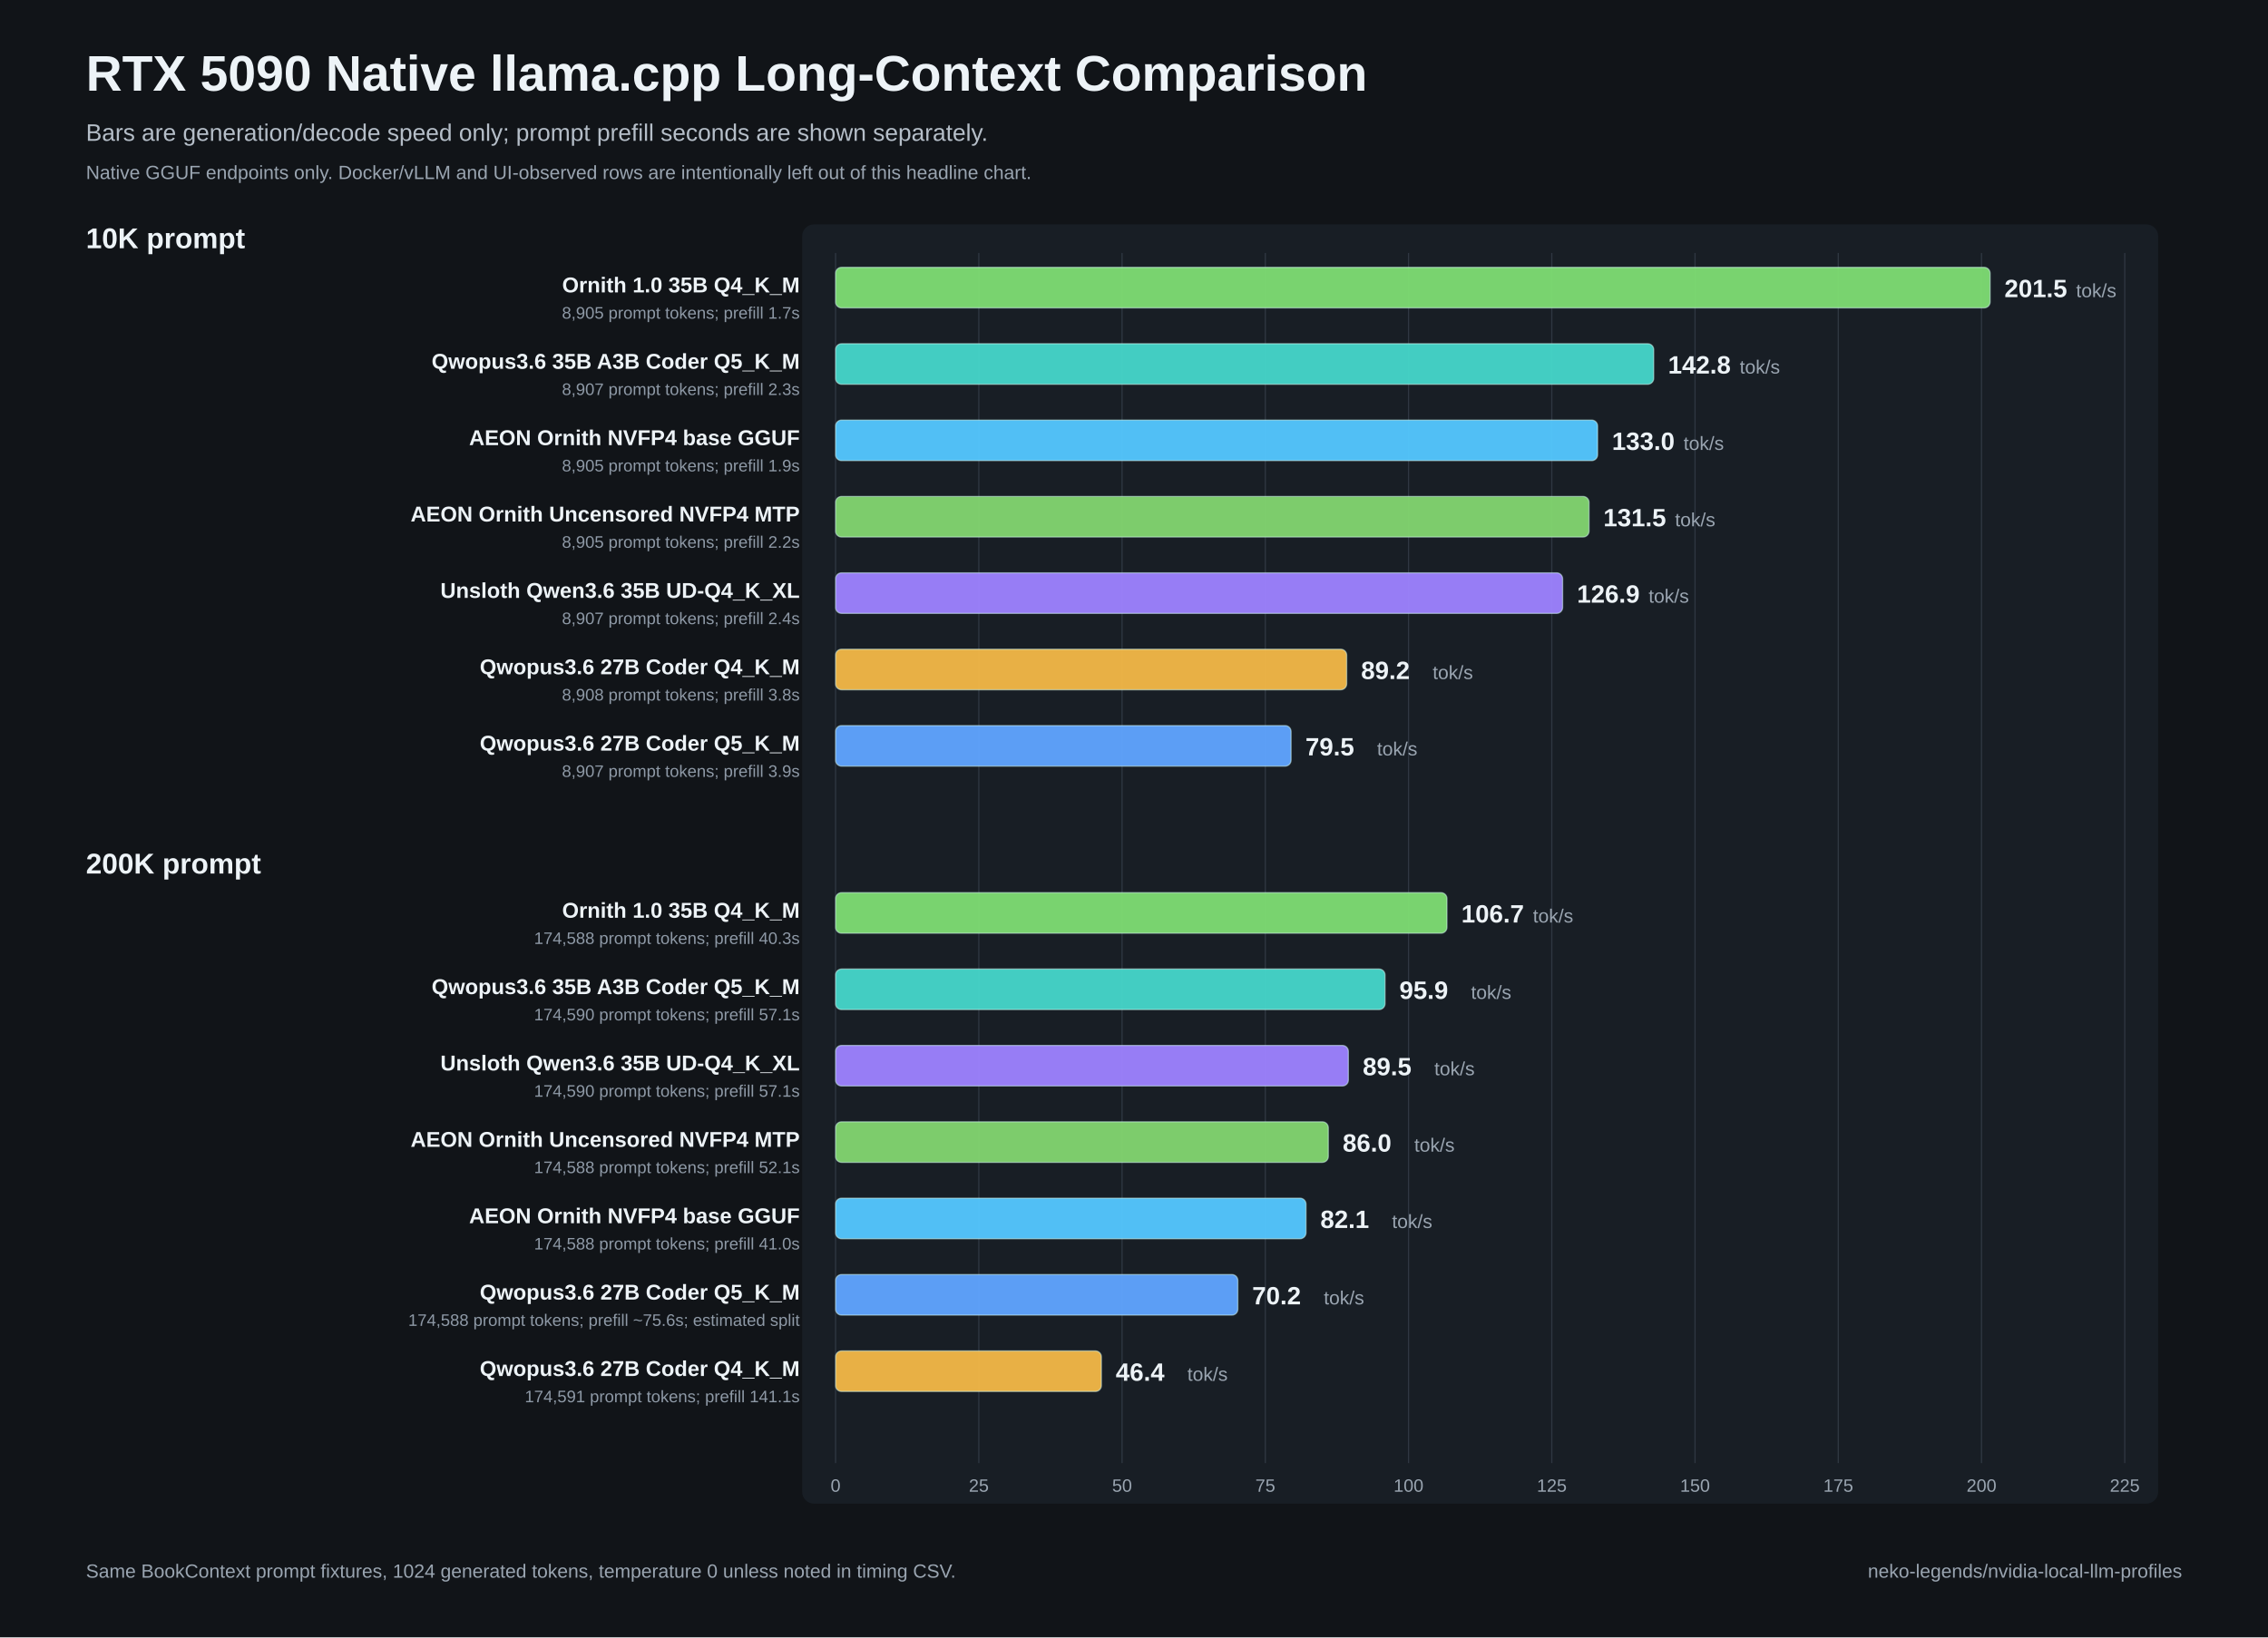
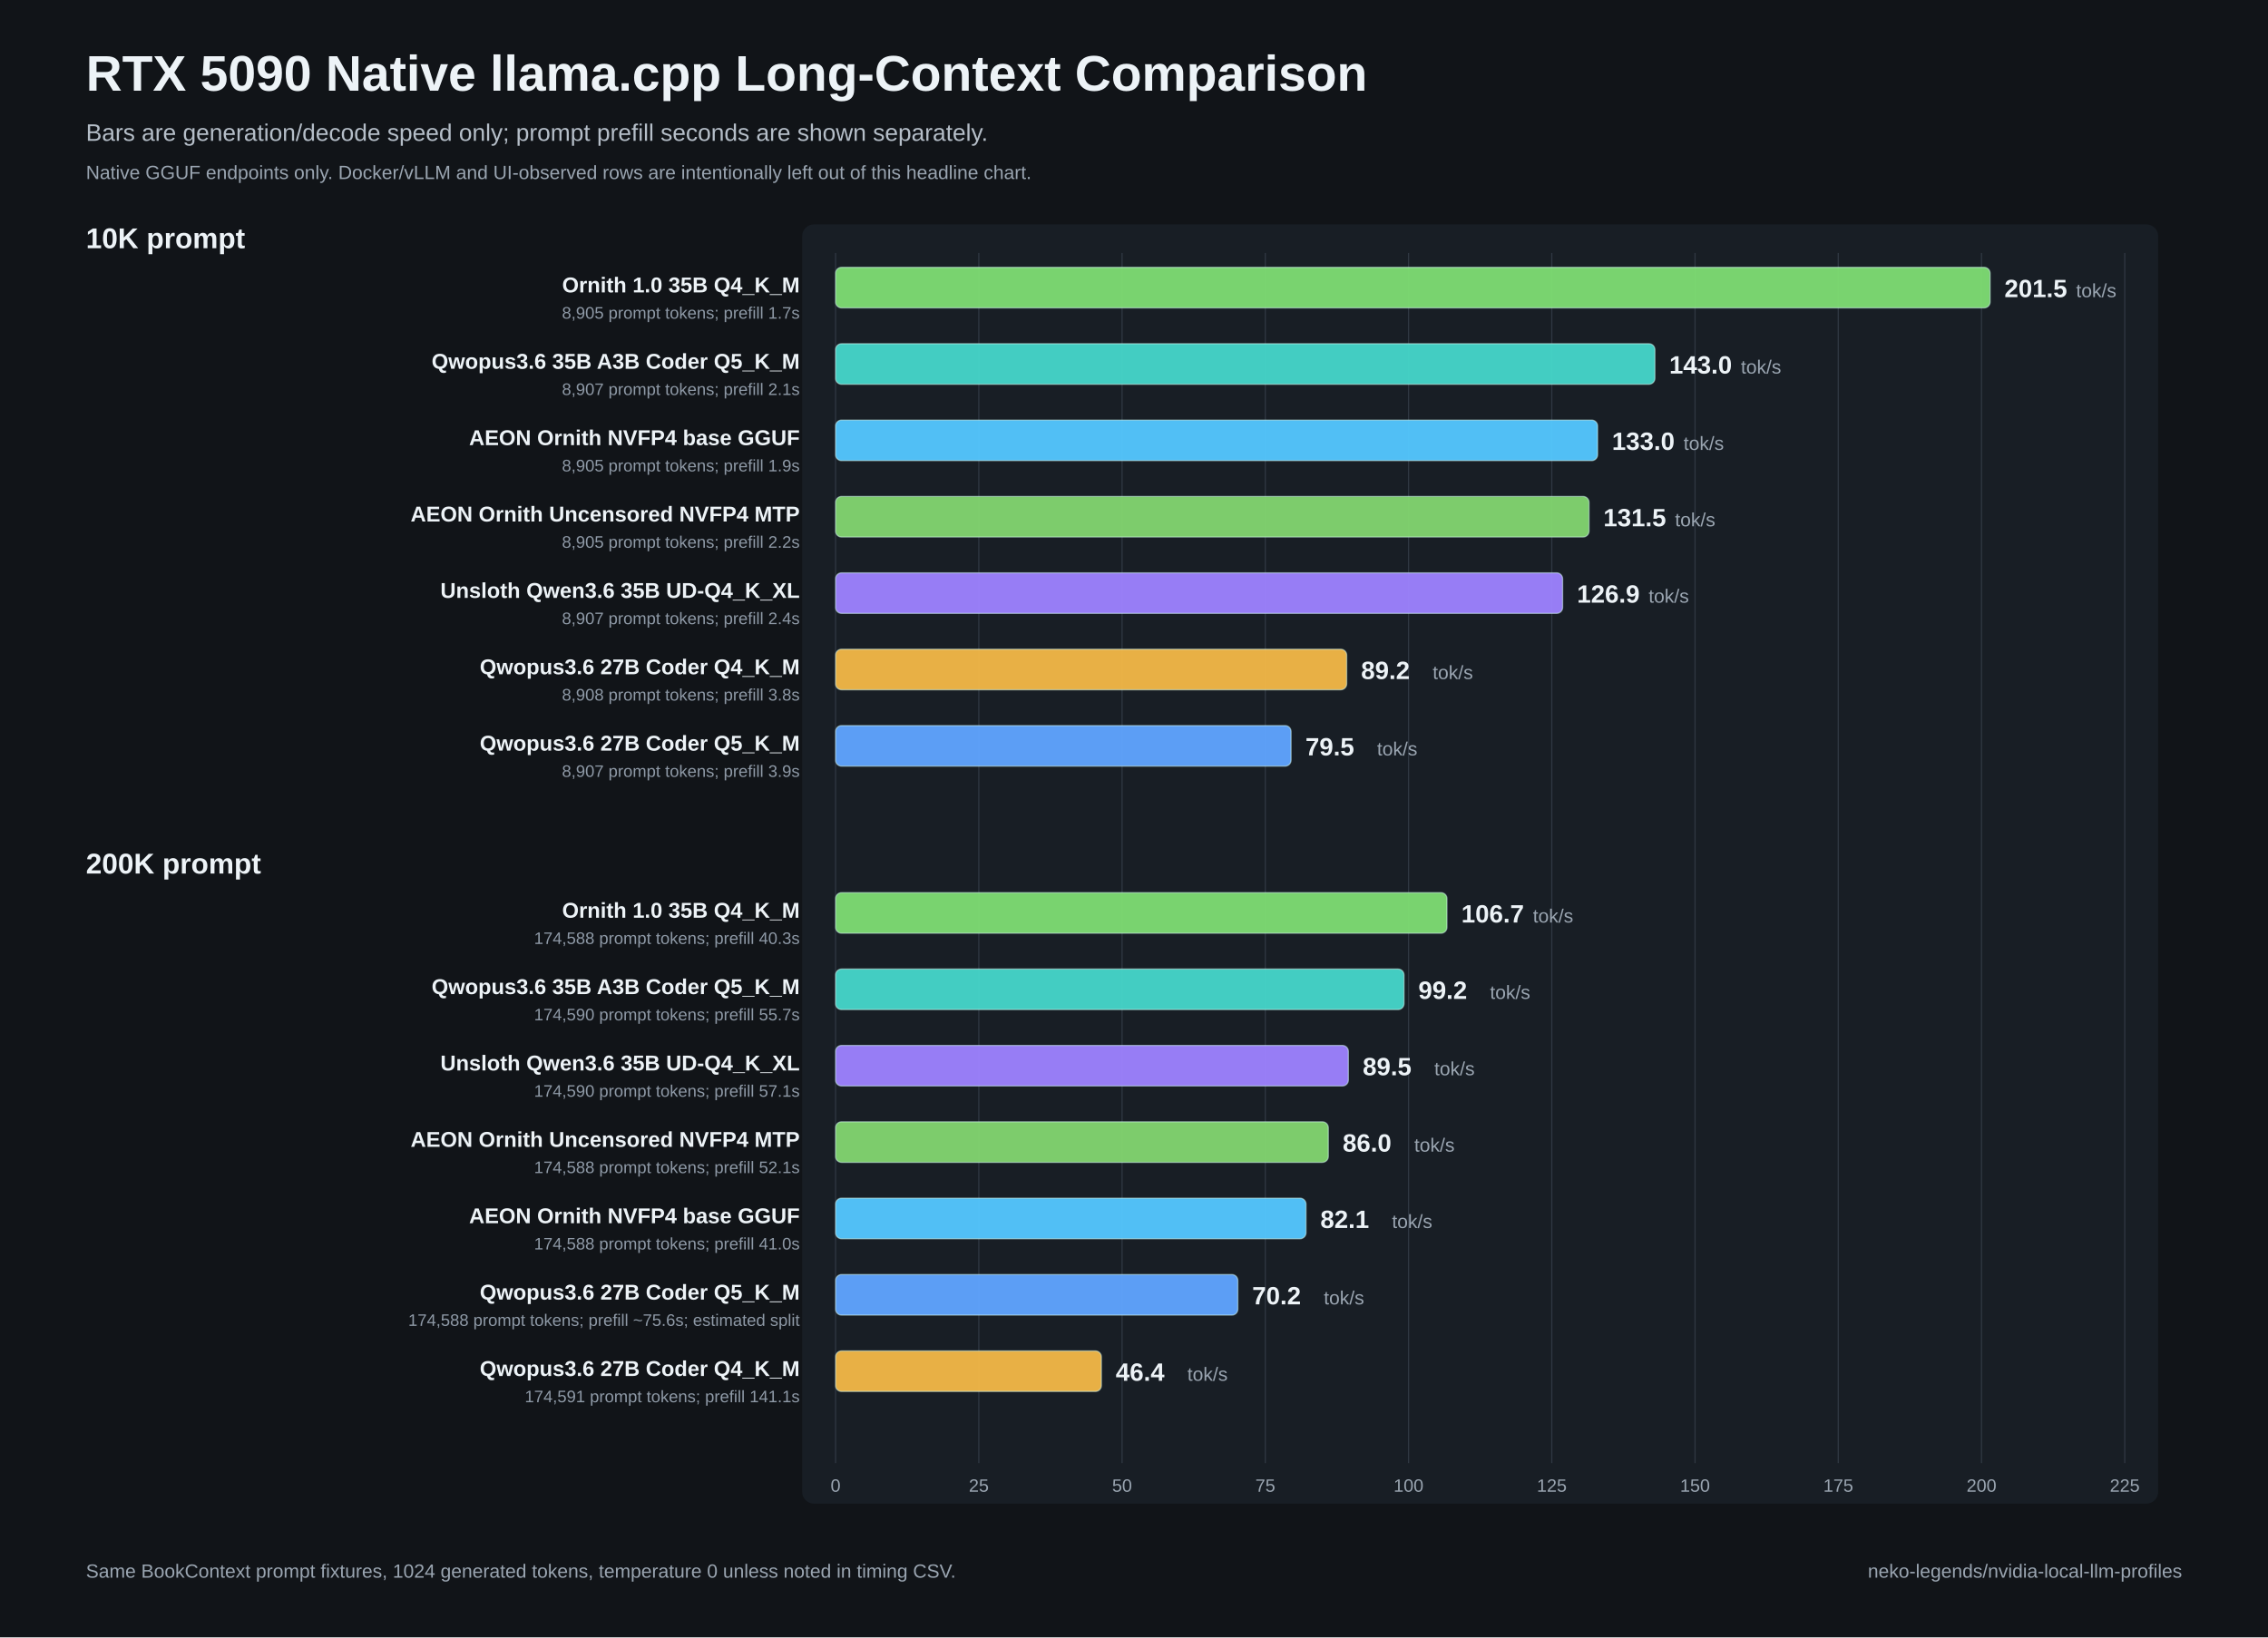
<svg xmlns="http://www.w3.org/2000/svg" width="1900" height="1372" viewBox="0 0 1900 1372">
  <style>
text{font-family:Segoe UI,Arial,sans-serif;letter-spacing:0}
.title{fill:#edf3f7;font-size:42px;font-weight:750}
.subtitle{fill:#b5bec8;font-size:20px}
.group{fill:#edf3f7;font-size:24px;font-weight:750}
.label{fill:#edf3f7;font-size:18px;font-weight:700}
.detail{fill:#8e99a6;font-size:14px}
.value{fill:#edf3f7;font-size:21px;font-weight:750}
.small{fill:#9aa5b1;font-size:16px}
.axis{fill:#9aa5b1;font-size:15px}
</style>
  <rect width="1900" height="1372" fill="#111418" />
  <rect x="672" y="188" width="1136" height="1072" rx="10" fill="#181e25" />
  <text x="72.0" y="76.0" class="title">RTX 5090 Native llama.cpp Long-Context Comparison</text>
  <text x="72.0" y="118.0" class="subtitle">Bars are generation/decode speed only; prompt prefill seconds are shown separately.</text>
  <text x="72.0" y="150.0" class="small">Native GGUF endpoints only. Docker/vLLM and UI-observed rows are intentionally left out of this headline chart.</text>
  <line x1="700.0" y1="212" x2="700.0" y2="1226" stroke="#2f3742" stroke-width="1" />
  <text x="700.0" y="1250.0" class="axis" text-anchor="middle">0</text>
  <line x1="820.0" y1="212" x2="820.0" y2="1226" stroke="#2f3742" stroke-width="1" />
  <text x="820.0" y="1250.0" class="axis" text-anchor="middle">25</text>
  <line x1="940.0" y1="212" x2="940.0" y2="1226" stroke="#2f3742" stroke-width="1" />
  <text x="940.0" y="1250.0" class="axis" text-anchor="middle">50</text>
  <line x1="1060.0" y1="212" x2="1060.0" y2="1226" stroke="#2f3742" stroke-width="1" />
  <text x="1060.0" y="1250.0" class="axis" text-anchor="middle">75</text>
  <line x1="1180.0" y1="212" x2="1180.0" y2="1226" stroke="#2f3742" stroke-width="1" />
  <text x="1180.0" y="1250.0" class="axis" text-anchor="middle">100</text>
  <line x1="1300.0" y1="212" x2="1300.0" y2="1226" stroke="#2f3742" stroke-width="1" />
  <text x="1300.0" y="1250.0" class="axis" text-anchor="middle">125</text>
  <line x1="1420.0" y1="212" x2="1420.0" y2="1226" stroke="#2f3742" stroke-width="1" />
  <text x="1420.0" y="1250.0" class="axis" text-anchor="middle">150</text>
  <line x1="1540.0" y1="212" x2="1540.0" y2="1226" stroke="#2f3742" stroke-width="1" />
  <text x="1540.0" y="1250.0" class="axis" text-anchor="middle">175</text>
  <line x1="1660.0" y1="212" x2="1660.0" y2="1226" stroke="#2f3742" stroke-width="1" />
  <text x="1660.0" y="1250.0" class="axis" text-anchor="middle">200</text>
  <line x1="1780.0" y1="212" x2="1780.0" y2="1226" stroke="#2f3742" stroke-width="1" />
  <text x="1780.0" y="1250.0" class="axis" text-anchor="middle">225</text>
  <text x="72.0" y="208.0" class="group">10K prompt</text>
  <text x="670.0" y="245.0" class="label" text-anchor="end">Ornith 1.0 35B Q4_K_M</text>
  <text x="670.0" y="267.0" class="detail" text-anchor="end">8,905 prompt tokens; prefill 1.7s</text>
  <rect x="700" y="224" width="967.2" height="34" rx="5" fill="#7edc72" opacity="0.95" />
  <rect x="700" y="224" width="967.2" height="34" rx="5" fill="none" stroke="#d9fff8" stroke-opacity="0.50" />
  <text x="1679.2" y="249.0" class="value">201.5</text>
  <text x="1739.2" y="249.0" class="small">tok/s</text>
  <text x="670.0" y="309.0" class="label" text-anchor="end">Qwopus3.6 35B A3B Coder Q5_K_M</text>
-   <text x="670.0" y="331.0" class="detail" text-anchor="end">8,907 prompt tokens; prefill 2.3s</text>
-   <rect x="700" y="288" width="685.4" height="34" rx="5" fill="#45d6c9" opacity="0.95" />
-   <rect x="700" y="288" width="685.4" height="34" rx="5" fill="none" stroke="#d9fff8" stroke-opacity="0.50" />
-   <text x="1397.4" y="313.0" class="value">142.8</text>
-   <text x="1457.4" y="313.0" class="small">tok/s</text>
+   <text x="670.0" y="331.0" class="detail" text-anchor="end">8,907 prompt tokens; prefill 2.1s</text>
+   <rect x="700" y="288" width="686.4" height="34" rx="5" fill="#45d6c9" opacity="0.95" />
+   <rect x="700" y="288" width="686.4" height="34" rx="5" fill="none" stroke="#d9fff8" stroke-opacity="0.50" />
+   <text x="1398.4" y="313.0" class="value">143.0</text>
+   <text x="1458.4" y="313.0" class="small">tok/s</text>
  <text x="670.0" y="373.0" class="label" text-anchor="end">AEON Ornith NVFP4 base GGUF</text>
  <text x="670.0" y="395.0" class="detail" text-anchor="end">8,905 prompt tokens; prefill 1.9s</text>
  <rect x="700" y="352" width="638.4" height="34" rx="5" fill="#54c7ff" opacity="0.95" />
  <rect x="700" y="352" width="638.4" height="34" rx="5" fill="none" stroke="#d9fff8" stroke-opacity="0.50" />
  <text x="1350.4" y="377.0" class="value">133.0</text>
  <text x="1410.4" y="377.0" class="small">tok/s</text>
  <text x="670.0" y="437.0" class="label" text-anchor="end">AEON Ornith Uncensored NVFP4 MTP</text>
  <text x="670.0" y="459.0" class="detail" text-anchor="end">8,905 prompt tokens; prefill 2.2s</text>
  <rect x="700" y="416" width="631.2" height="34" rx="5" fill="#82d56f" opacity="0.95" />
  <rect x="700" y="416" width="631.2" height="34" rx="5" fill="none" stroke="#d9fff8" stroke-opacity="0.50" />
  <text x="1343.2" y="441.0" class="value">131.5</text>
  <text x="1403.2" y="441.0" class="small">tok/s</text>
  <text x="670.0" y="501.0" class="label" text-anchor="end">Unsloth Qwen3.6 35B UD-Q4_K_XL</text>
  <text x="670.0" y="523.0" class="detail" text-anchor="end">8,907 prompt tokens; prefill 2.4s</text>
  <rect x="700" y="480" width="609.1" height="34" rx="5" fill="#9d82ff" opacity="0.95" />
  <rect x="700" y="480" width="609.1" height="34" rx="5" fill="none" stroke="#d9fff8" stroke-opacity="0.50" />
  <text x="1321.1" y="505.0" class="value">126.9</text>
  <text x="1381.1" y="505.0" class="small">tok/s</text>
  <text x="670.0" y="565.0" class="label" text-anchor="end">Qwopus3.6 27B Coder Q4_K_M</text>
  <text x="670.0" y="587.0" class="detail" text-anchor="end">8,908 prompt tokens; prefill 3.8s</text>
  <rect x="700" y="544" width="428.2" height="34" rx="5" fill="#f2b846" opacity="0.95" />
  <rect x="700" y="544" width="428.2" height="34" rx="5" fill="none" stroke="#d9fff8" stroke-opacity="0.50" />
  <text x="1140.2" y="569.0" class="value">89.2</text>
  <text x="1200.2" y="569.0" class="small">tok/s</text>
  <text x="670.0" y="629.0" class="label" text-anchor="end">Qwopus3.6 27B Coder Q5_K_M</text>
  <text x="670.0" y="651.0" class="detail" text-anchor="end">8,907 prompt tokens; prefill 3.9s</text>
  <rect x="700" y="608" width="381.6" height="34" rx="5" fill="#60a5ff" opacity="0.95" />
  <rect x="700" y="608" width="381.6" height="34" rx="5" fill="none" stroke="#d9fff8" stroke-opacity="0.50" />
  <text x="1093.6" y="633.0" class="value">79.5</text>
  <text x="1153.6" y="633.0" class="small">tok/s</text>
  <text x="72.0" y="732.0" class="group">200K prompt</text>
  <text x="670.0" y="769.0" class="label" text-anchor="end">Ornith 1.0 35B Q4_K_M</text>
  <text x="670.0" y="791.0" class="detail" text-anchor="end">174,588 prompt tokens; prefill 40.3s</text>
  <rect x="700" y="748" width="512.2" height="34" rx="5" fill="#7edc72" opacity="0.95" />
  <rect x="700" y="748" width="512.2" height="34" rx="5" fill="none" stroke="#d9fff8" stroke-opacity="0.50" />
  <text x="1224.2" y="773.0" class="value">106.7</text>
  <text x="1284.2" y="773.0" class="small">tok/s</text>
  <text x="670.0" y="833.0" class="label" text-anchor="end">Qwopus3.6 35B A3B Coder Q5_K_M</text>
-   <text x="670.0" y="855.0" class="detail" text-anchor="end">174,590 prompt tokens; prefill 57.1s</text>
-   <rect x="700" y="812" width="460.3" height="34" rx="5" fill="#45d6c9" opacity="0.95" />
-   <rect x="700" y="812" width="460.3" height="34" rx="5" fill="none" stroke="#d9fff8" stroke-opacity="0.50" />
-   <text x="1172.3" y="837.0" class="value">95.9</text>
-   <text x="1232.3" y="837.0" class="small">tok/s</text>
+   <text x="670.0" y="855.0" class="detail" text-anchor="end">174,590 prompt tokens; prefill 55.7s</text>
+   <rect x="700" y="812" width="476.2" height="34" rx="5" fill="#45d6c9" opacity="0.95" />
+   <rect x="700" y="812" width="476.2" height="34" rx="5" fill="none" stroke="#d9fff8" stroke-opacity="0.50" />
+   <text x="1188.2" y="837.0" class="value">99.2</text>
+   <text x="1248.2" y="837.0" class="small">tok/s</text>
  <text x="670.0" y="897.0" class="label" text-anchor="end">Unsloth Qwen3.6 35B UD-Q4_K_XL</text>
  <text x="670.0" y="919.0" class="detail" text-anchor="end">174,590 prompt tokens; prefill 57.1s</text>
  <rect x="700" y="876" width="429.6" height="34" rx="5" fill="#9d82ff" opacity="0.95" />
  <rect x="700" y="876" width="429.6" height="34" rx="5" fill="none" stroke="#d9fff8" stroke-opacity="0.50" />
  <text x="1141.6" y="901.0" class="value">89.5</text>
  <text x="1201.6" y="901.0" class="small">tok/s</text>
  <text x="670.0" y="961.0" class="label" text-anchor="end">AEON Ornith Uncensored NVFP4 MTP</text>
  <text x="670.0" y="983.0" class="detail" text-anchor="end">174,588 prompt tokens; prefill 52.1s</text>
  <rect x="700" y="940" width="412.8" height="34" rx="5" fill="#82d56f" opacity="0.95" />
  <rect x="700" y="940" width="412.8" height="34" rx="5" fill="none" stroke="#d9fff8" stroke-opacity="0.50" />
  <text x="1124.8" y="965.0" class="value">86.0</text>
  <text x="1184.8" y="965.0" class="small">tok/s</text>
  <text x="670.0" y="1025.0" class="label" text-anchor="end">AEON Ornith NVFP4 base GGUF</text>
  <text x="670.0" y="1047.0" class="detail" text-anchor="end">174,588 prompt tokens; prefill 41.0s</text>
  <rect x="700" y="1004" width="394.1" height="34" rx="5" fill="#54c7ff" opacity="0.95" />
  <rect x="700" y="1004" width="394.1" height="34" rx="5" fill="none" stroke="#d9fff8" stroke-opacity="0.50" />
  <text x="1106.1" y="1029.0" class="value">82.1</text>
  <text x="1166.1" y="1029.0" class="small">tok/s</text>
  <text x="670.0" y="1089.0" class="label" text-anchor="end">Qwopus3.6 27B Coder Q5_K_M</text>
  <text x="670.0" y="1111.0" class="detail" text-anchor="end">174,588 prompt tokens; prefill ~75.6s; estimated split</text>
  <rect x="700" y="1068" width="337.0" height="34" rx="5" fill="#60a5ff" opacity="0.95" />
  <rect x="700" y="1068" width="337.0" height="34" rx="5" fill="none" stroke="#d9fff8" stroke-opacity="0.50" />
  <text x="1049.0" y="1093.0" class="value">70.2</text>
  <text x="1109.0" y="1093.0" class="small">tok/s</text>
  <text x="670.0" y="1153.0" class="label" text-anchor="end">Qwopus3.6 27B Coder Q4_K_M</text>
  <text x="670.0" y="1175.0" class="detail" text-anchor="end">174,591 prompt tokens; prefill 141.1s</text>
  <rect x="700" y="1132" width="222.7" height="34" rx="5" fill="#f2b846" opacity="0.95" />
  <rect x="700" y="1132" width="222.7" height="34" rx="5" fill="none" stroke="#d9fff8" stroke-opacity="0.50" />
  <text x="934.7" y="1157.0" class="value">46.4</text>
  <text x="994.7" y="1157.0" class="small">tok/s</text>
  <text x="72.0" y="1322.0" class="small">Same BookContext prompt fixtures, 1024 generated tokens, temperature 0 unless noted in timing CSV.</text>
  <text x="1828.0" y="1322.0" class="small" text-anchor="end">neko-legends/nvidia-local-llm-profiles</text>
</svg>
